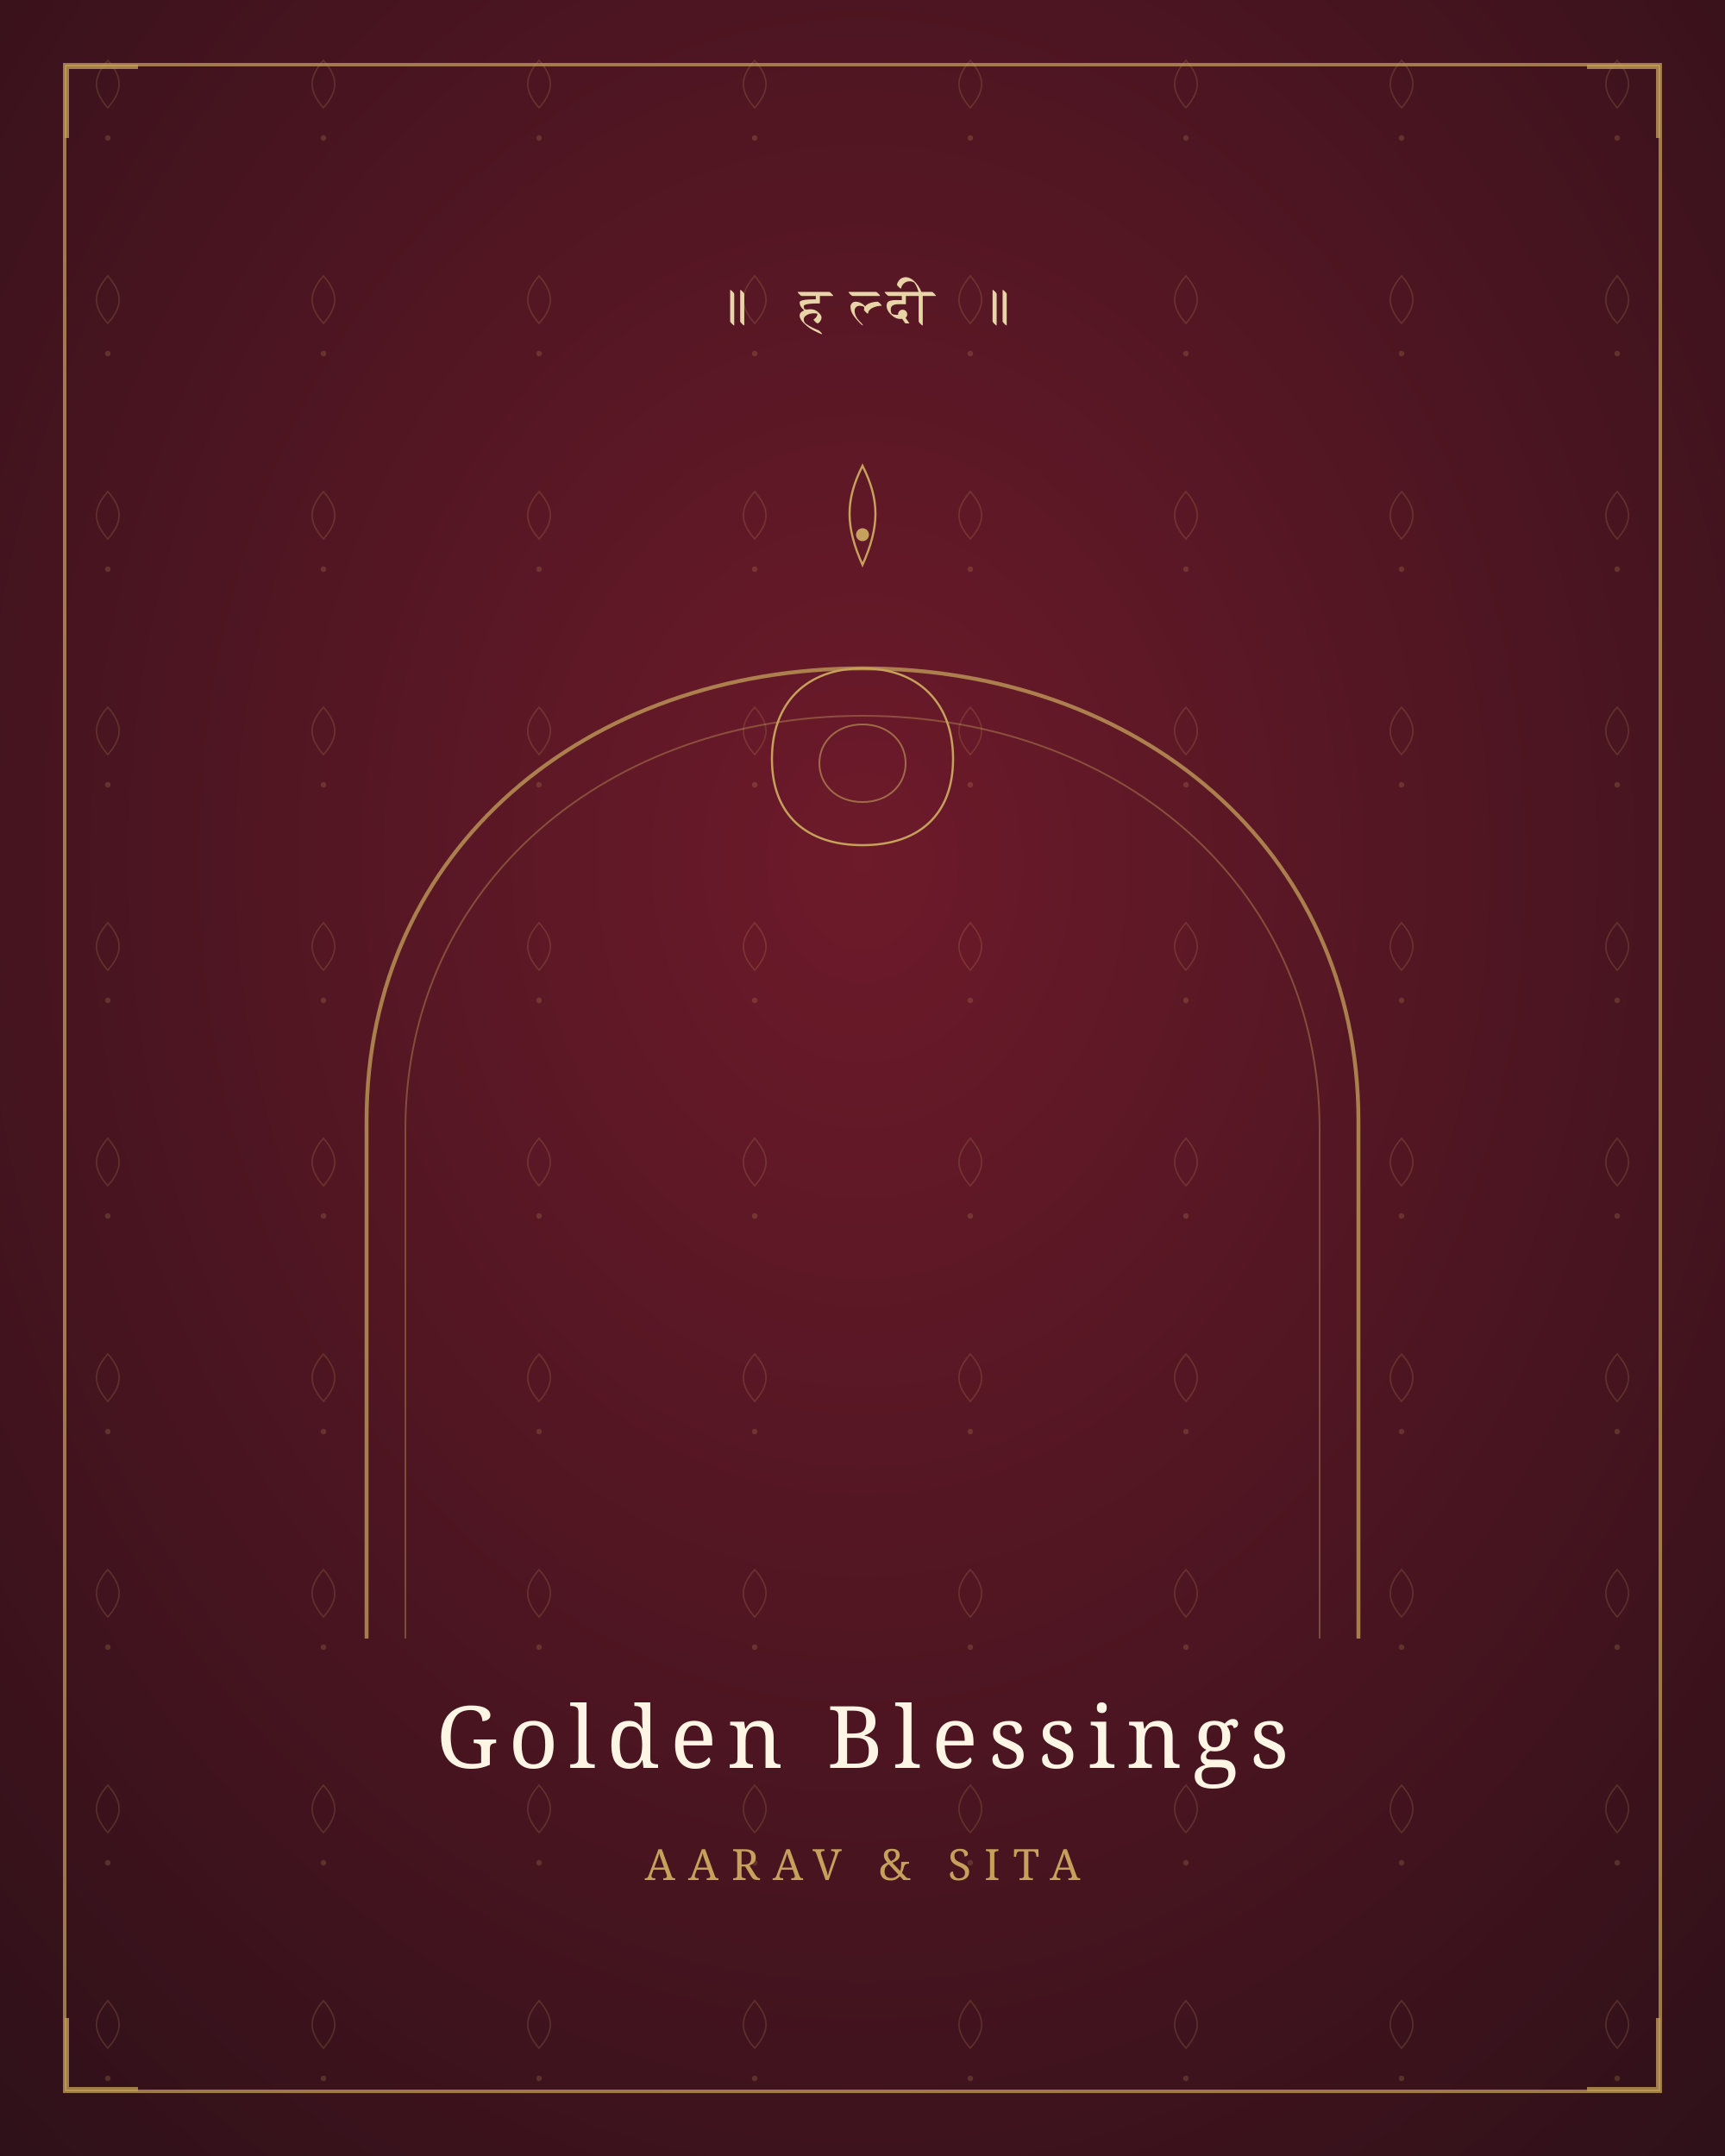
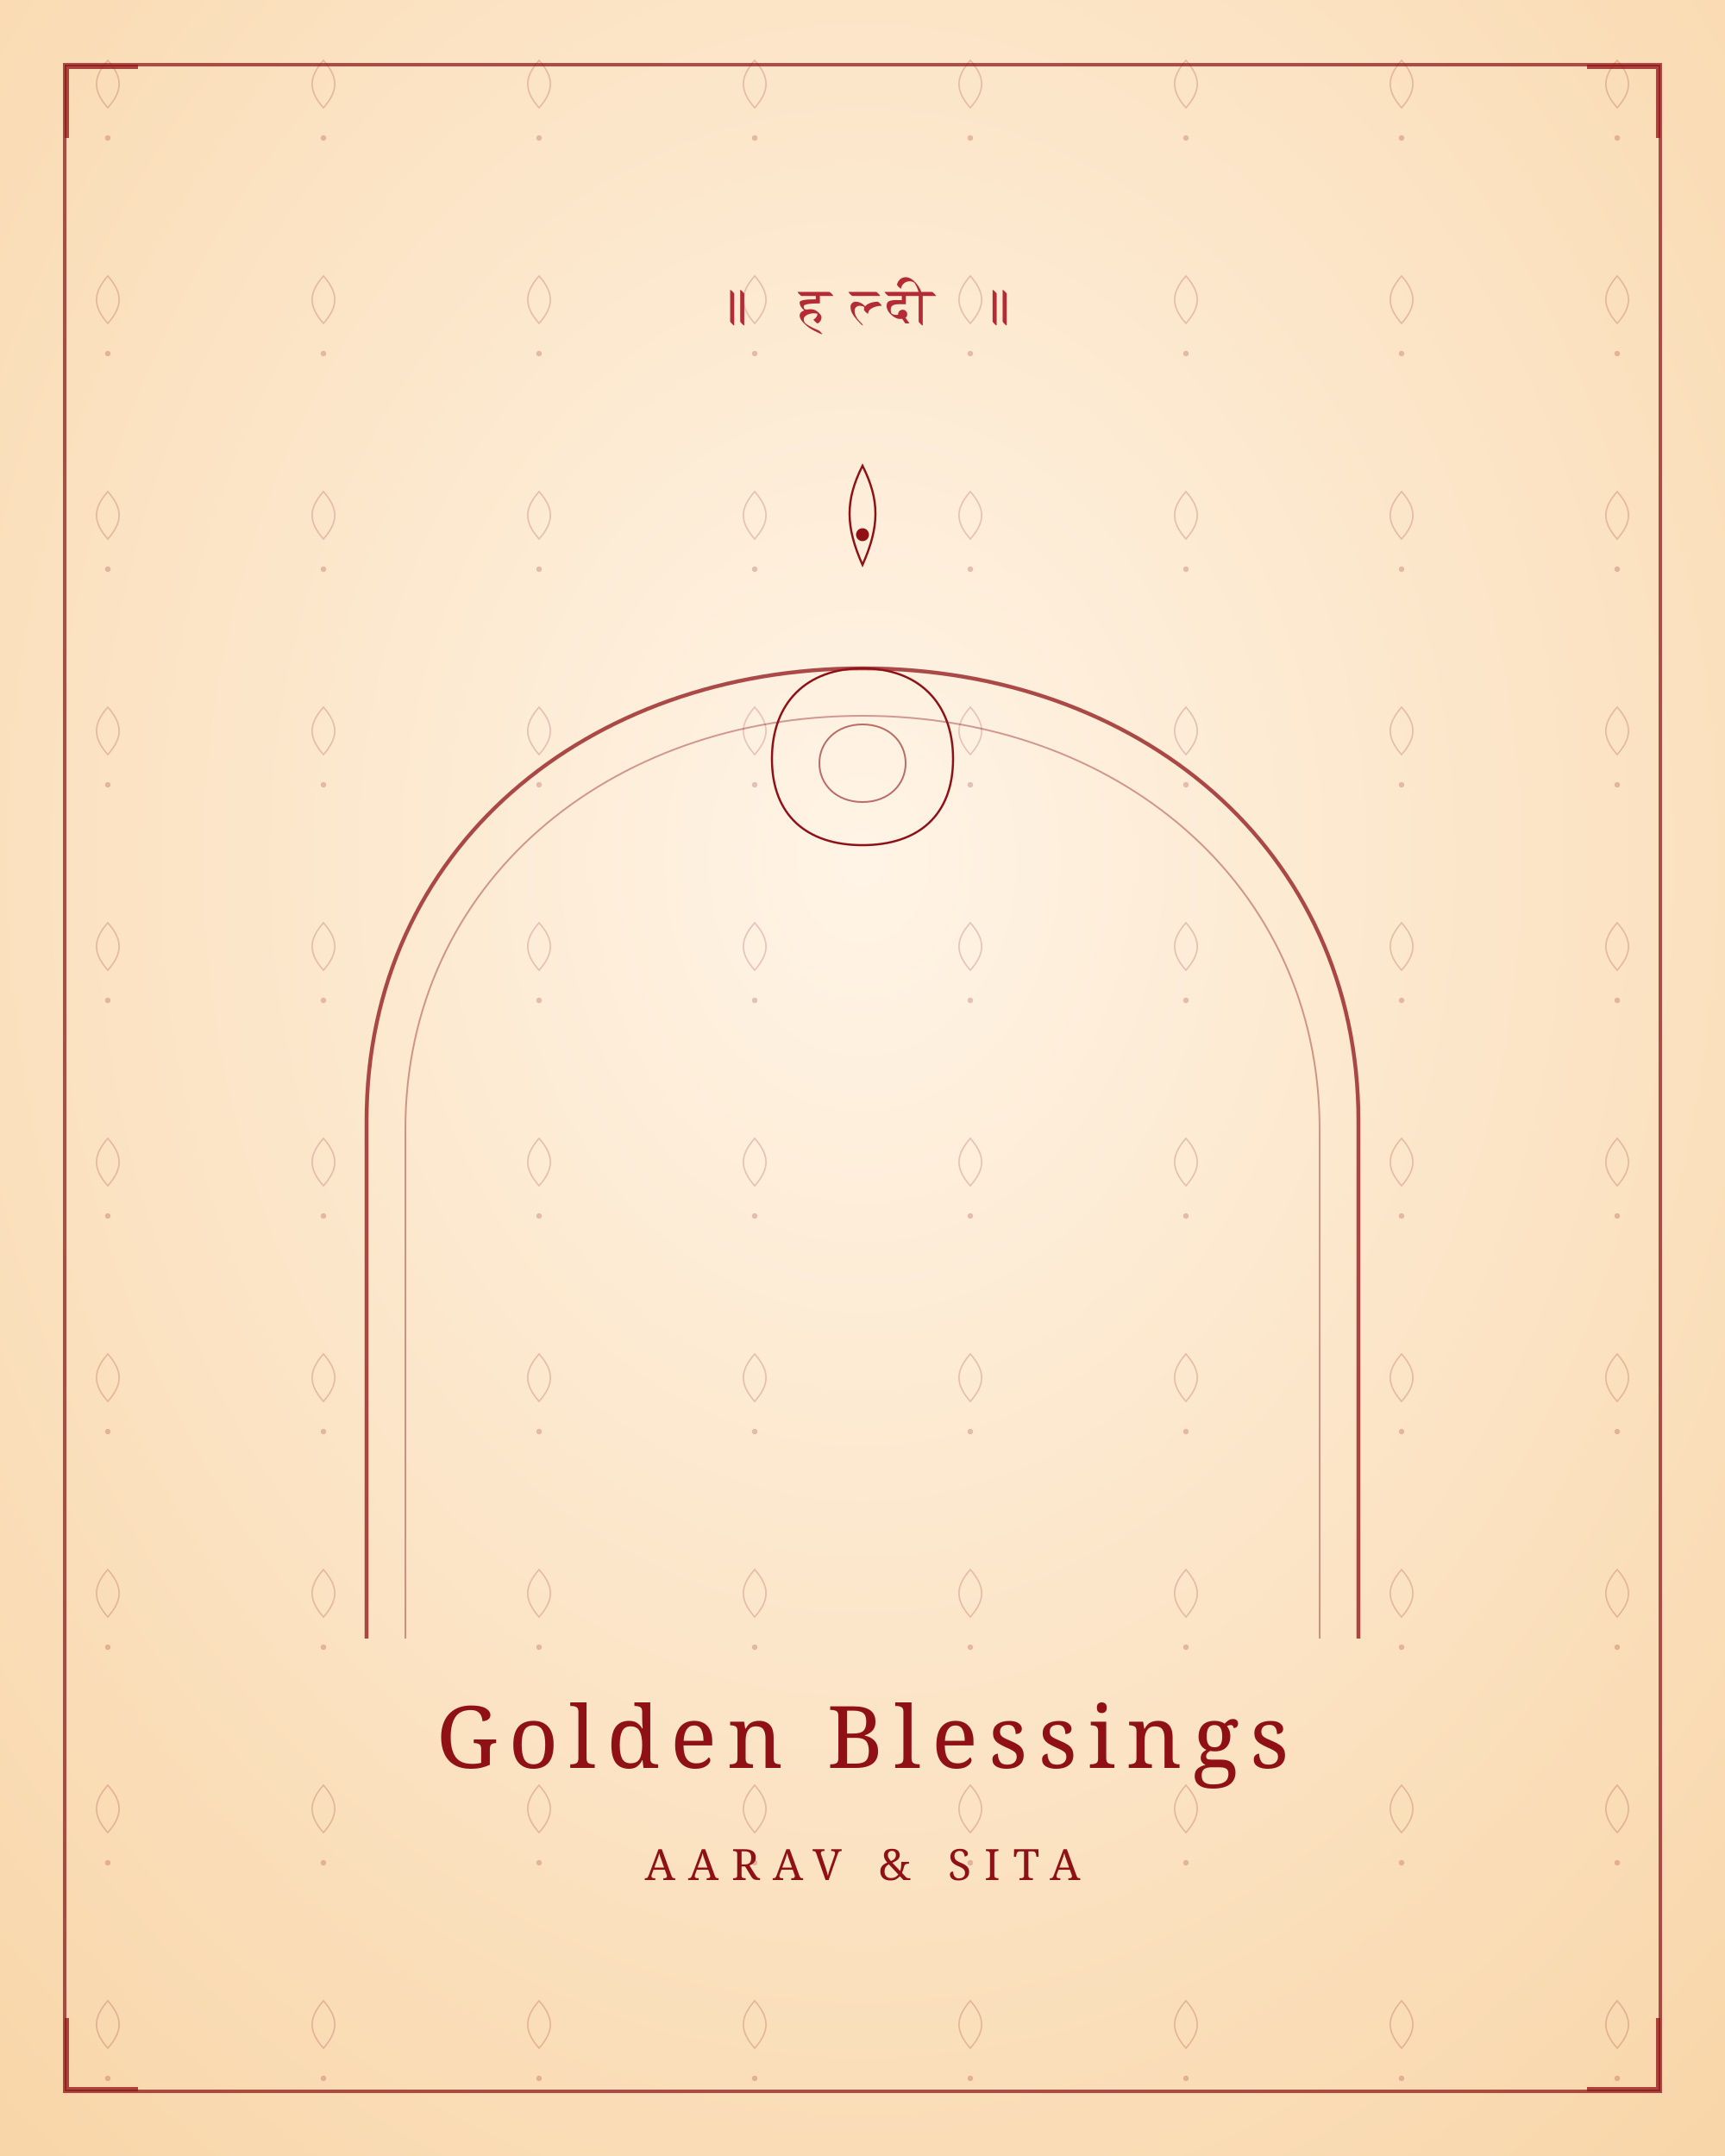
<svg xmlns="http://www.w3.org/2000/svg" viewBox="0 0 800 1000" role="img" aria-label="Traditional Nepali wedding artwork placeholder">
  <defs>
    <radialGradient id="bg4" cx="50%" cy="40%" r="82%">
-       <stop offset="0" stop-color="#6d1a2a" />
-       <stop offset="1" stop-color="#2b1018" />
+       <stop offset="0" stop-color="#FFF4E6" />
+       <stop offset="1" stop-color="#F8D4A5" />
    </radialGradient>
    <pattern id="dots4" width="100" height="100" patternUnits="userSpaceOnUse">
-       <path d="M50 28c7 8 7 14 0 22-7-8-7-14 0-22Z" fill="none" stroke="#c6a15b" stroke-width="0.7" opacity="0.2" />
-       <circle cx="50" cy="64" r="1.3" fill="#c6a15b" opacity="0.22" />
+       <path d="M50 28c7 8 7 14 0 22-7-8-7-14 0-22Z" fill="none" stroke="#8F1116" stroke-width="0.7" opacity="0.2" />
+       <circle cx="50" cy="64" r="1.3" fill="#8F1116" opacity="0.22" />
    </pattern>
  </defs>
  <rect width="800" height="1000" fill="url(#bg4)" />
  <rect width="800" height="1000" fill="url(#dots4)" />
-   <rect x="30" y="30" width="740" height="940" fill="none" stroke="#c6a15b" stroke-width="1.6" opacity="0.72" />
-   <g fill="none" stroke="#c6a15b">
+   <rect x="30" y="30" width="740" height="940" fill="none" stroke="#8F1116" stroke-width="1.6" opacity="0.72" />
+   <g fill="none" stroke="#8F1116">
    <path d="M170 760V520c0-127 103-210 230-210s230 83 230 210v240" stroke-width="1.8" opacity="0.75" />
    <path d="M188 760V524c0-115 95-192 212-192s212 77 212 192v236" stroke-width="0.8" opacity="0.4" />
    <path d="M400 262c8-18 8-30 0-46-8 16-8 28 0 46Z" stroke-width="1" />
-     <circle cx="400" cy="248" r="3" fill="#c6a15b" stroke="none" />
+     <circle cx="400" cy="248" r="3" fill="#8F1116" stroke="none" />
    <path d="M400 310c26 0 42 16 42 42s-16 40-42 40-42-14-42-40 16-42 42-42Z" stroke-width="1" />
    <path d="M400 336c12 0 20 8 20 18s-8 18-20 18-20-8-20-18 8-18 20-18Z" stroke-width="0.8" opacity="0.6" />
  </g>
-   <g fill="#c6a15b" opacity="0.75">
+   <g fill="#8F1116" opacity="0.75">
    <path d="M30 30h34v2H32v32h-2Z" />
    <path d="M770 30h-34v2h32v32h2Z" />
    <path d="M30 970h34v-2H32v-32h-2Z" />
    <path d="M770 970h-34v-2h32v-32h2Z" />
  </g>
-   <text x="400" y="150" text-anchor="middle" fill="#e8d5a7" font-family="Georgia, serif" font-size="24" letter-spacing="9">॥ हल्दी ॥</text>
-   <text x="400" y="820" text-anchor="middle" fill="#fff5e5" font-family="Georgia, serif" font-size="40" letter-spacing="5">Golden Blessings</text>
-   <text x="400" y="872" text-anchor="middle" fill="#c6a15b" font-family="Georgia, serif" font-size="20" letter-spacing="6">AARAV &amp; SITA</text>
+   <text x="400" y="150" text-anchor="middle" fill="#B52B35" font-family="Georgia, serif" font-size="24" letter-spacing="9">॥ हल्दी ॥</text>
+   <text x="400" y="820" text-anchor="middle" fill="#8F1116" font-family="Georgia, serif" font-size="40" letter-spacing="5">Golden Blessings</text>
+   <text x="400" y="872" text-anchor="middle" fill="#8F1116" font-family="Georgia, serif" font-size="20" letter-spacing="6">AARAV &amp; SITA</text>
</svg>
